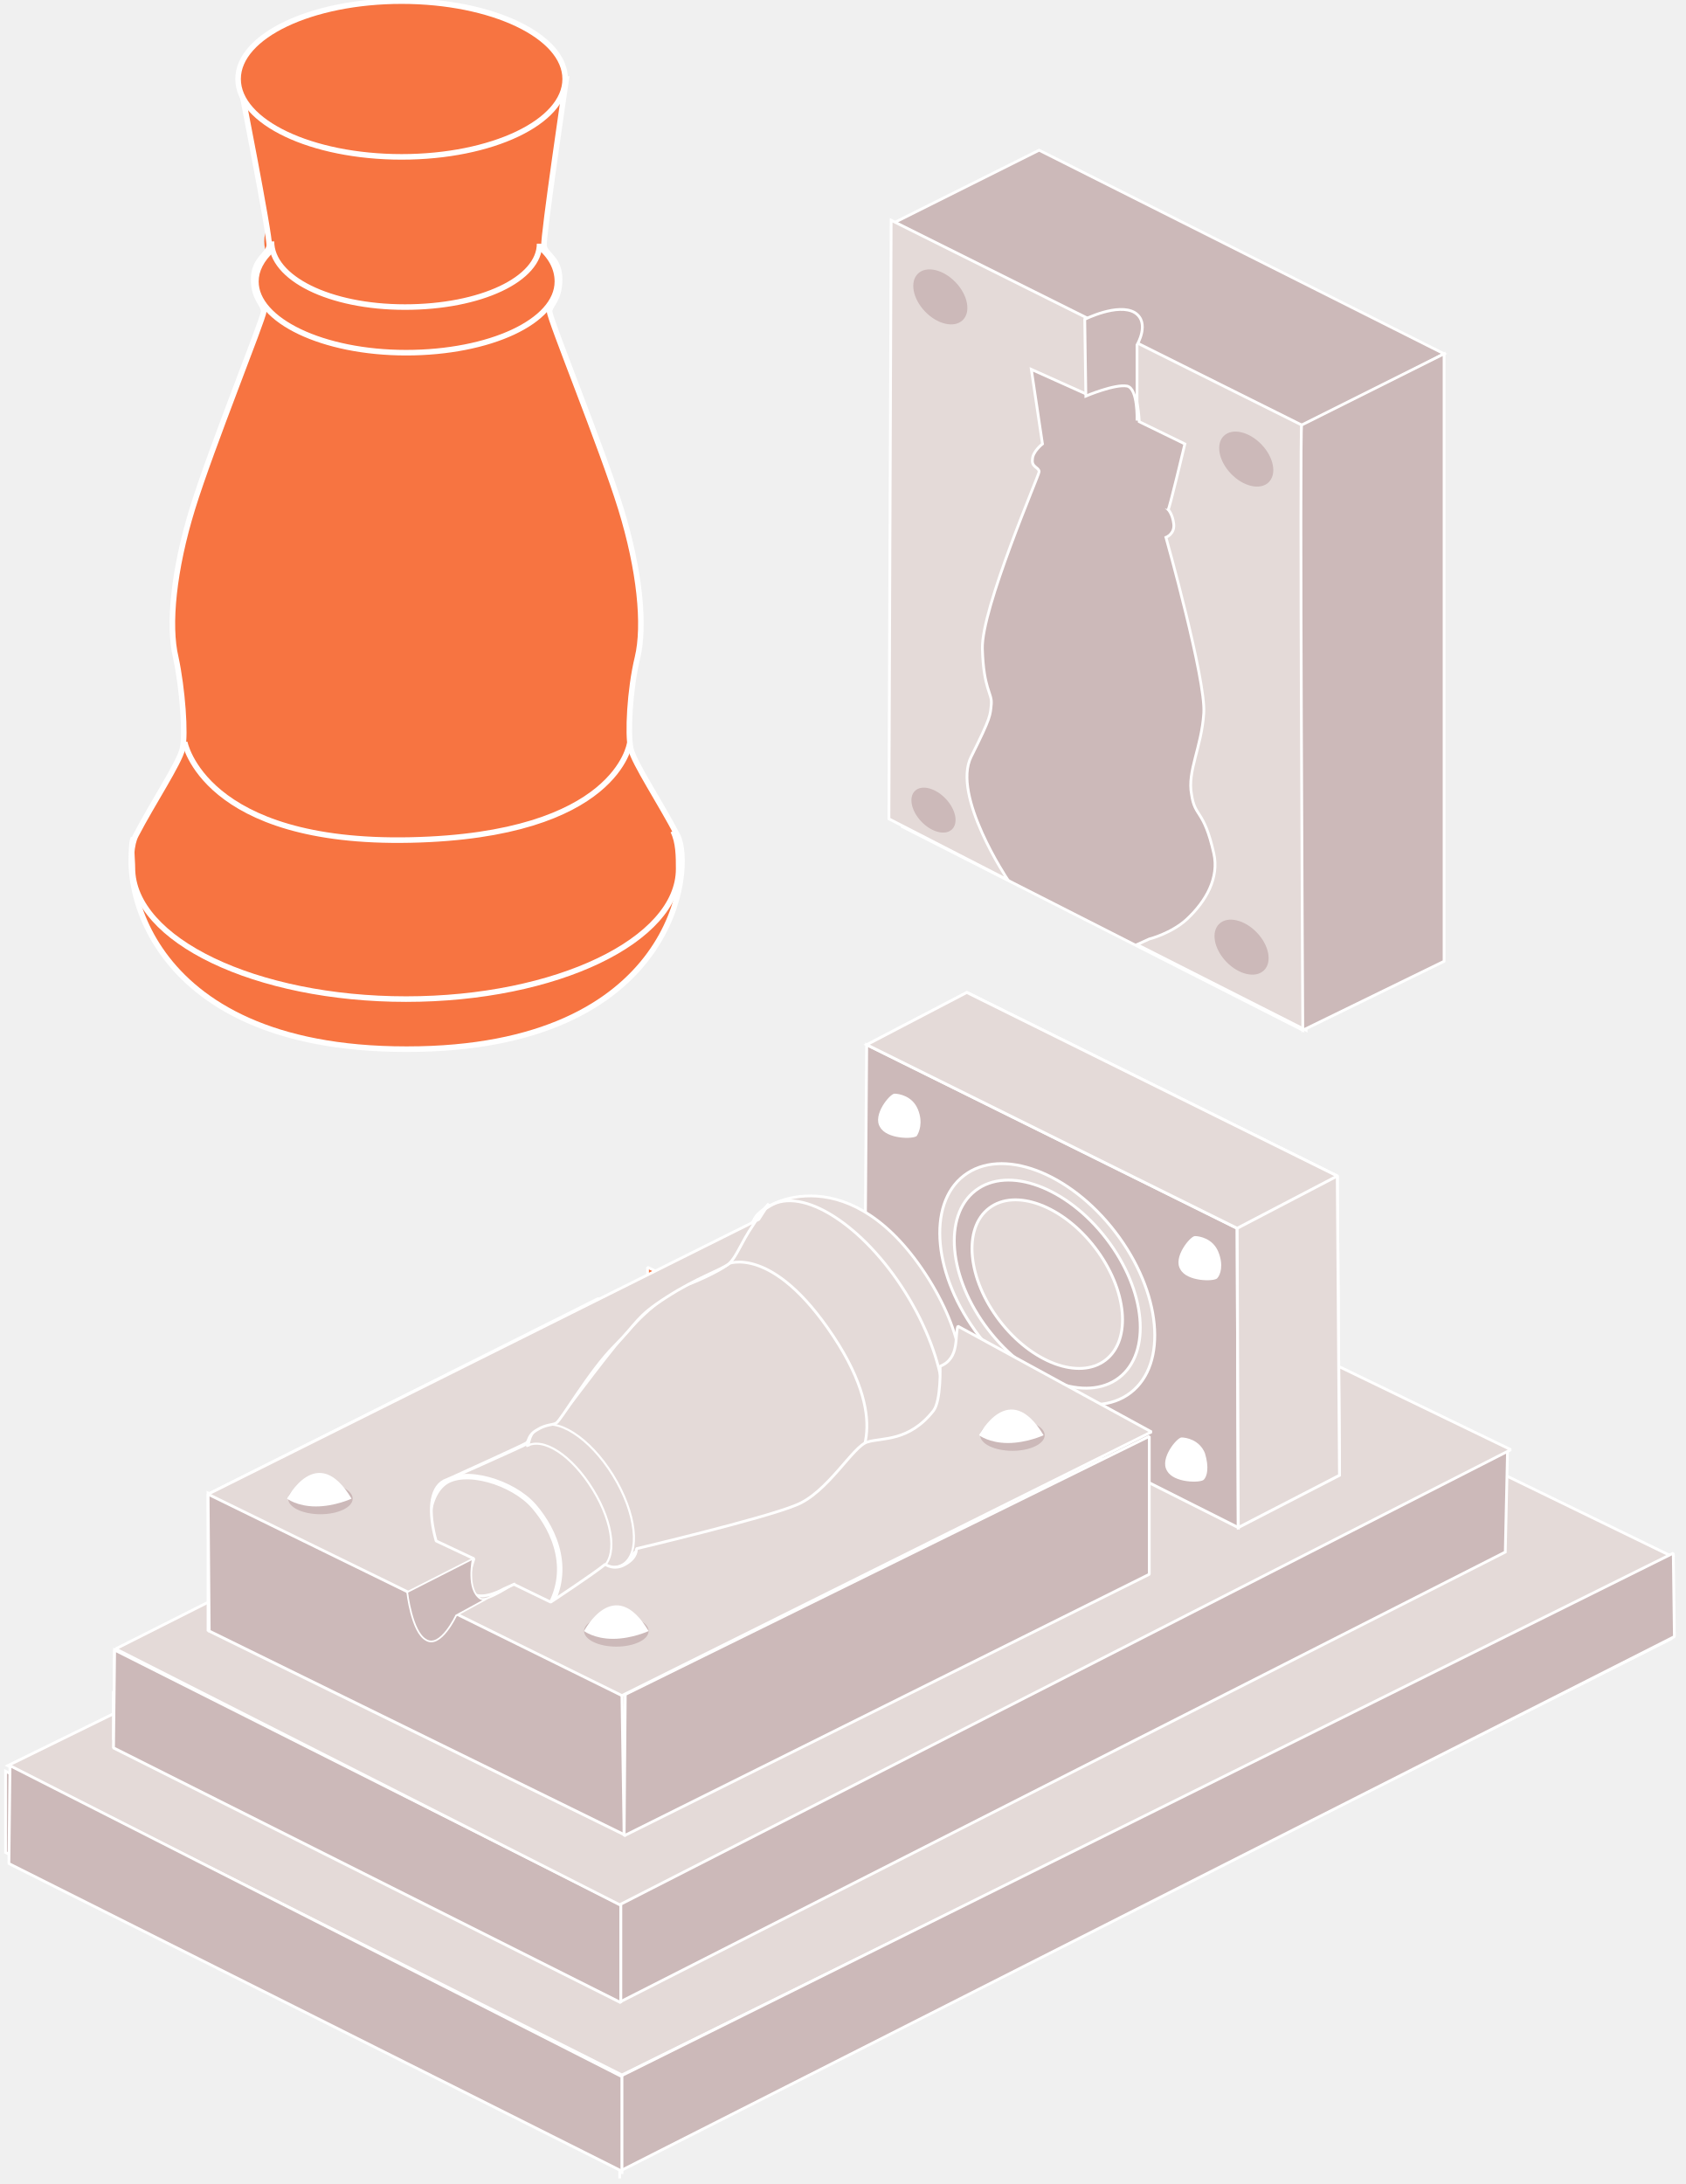
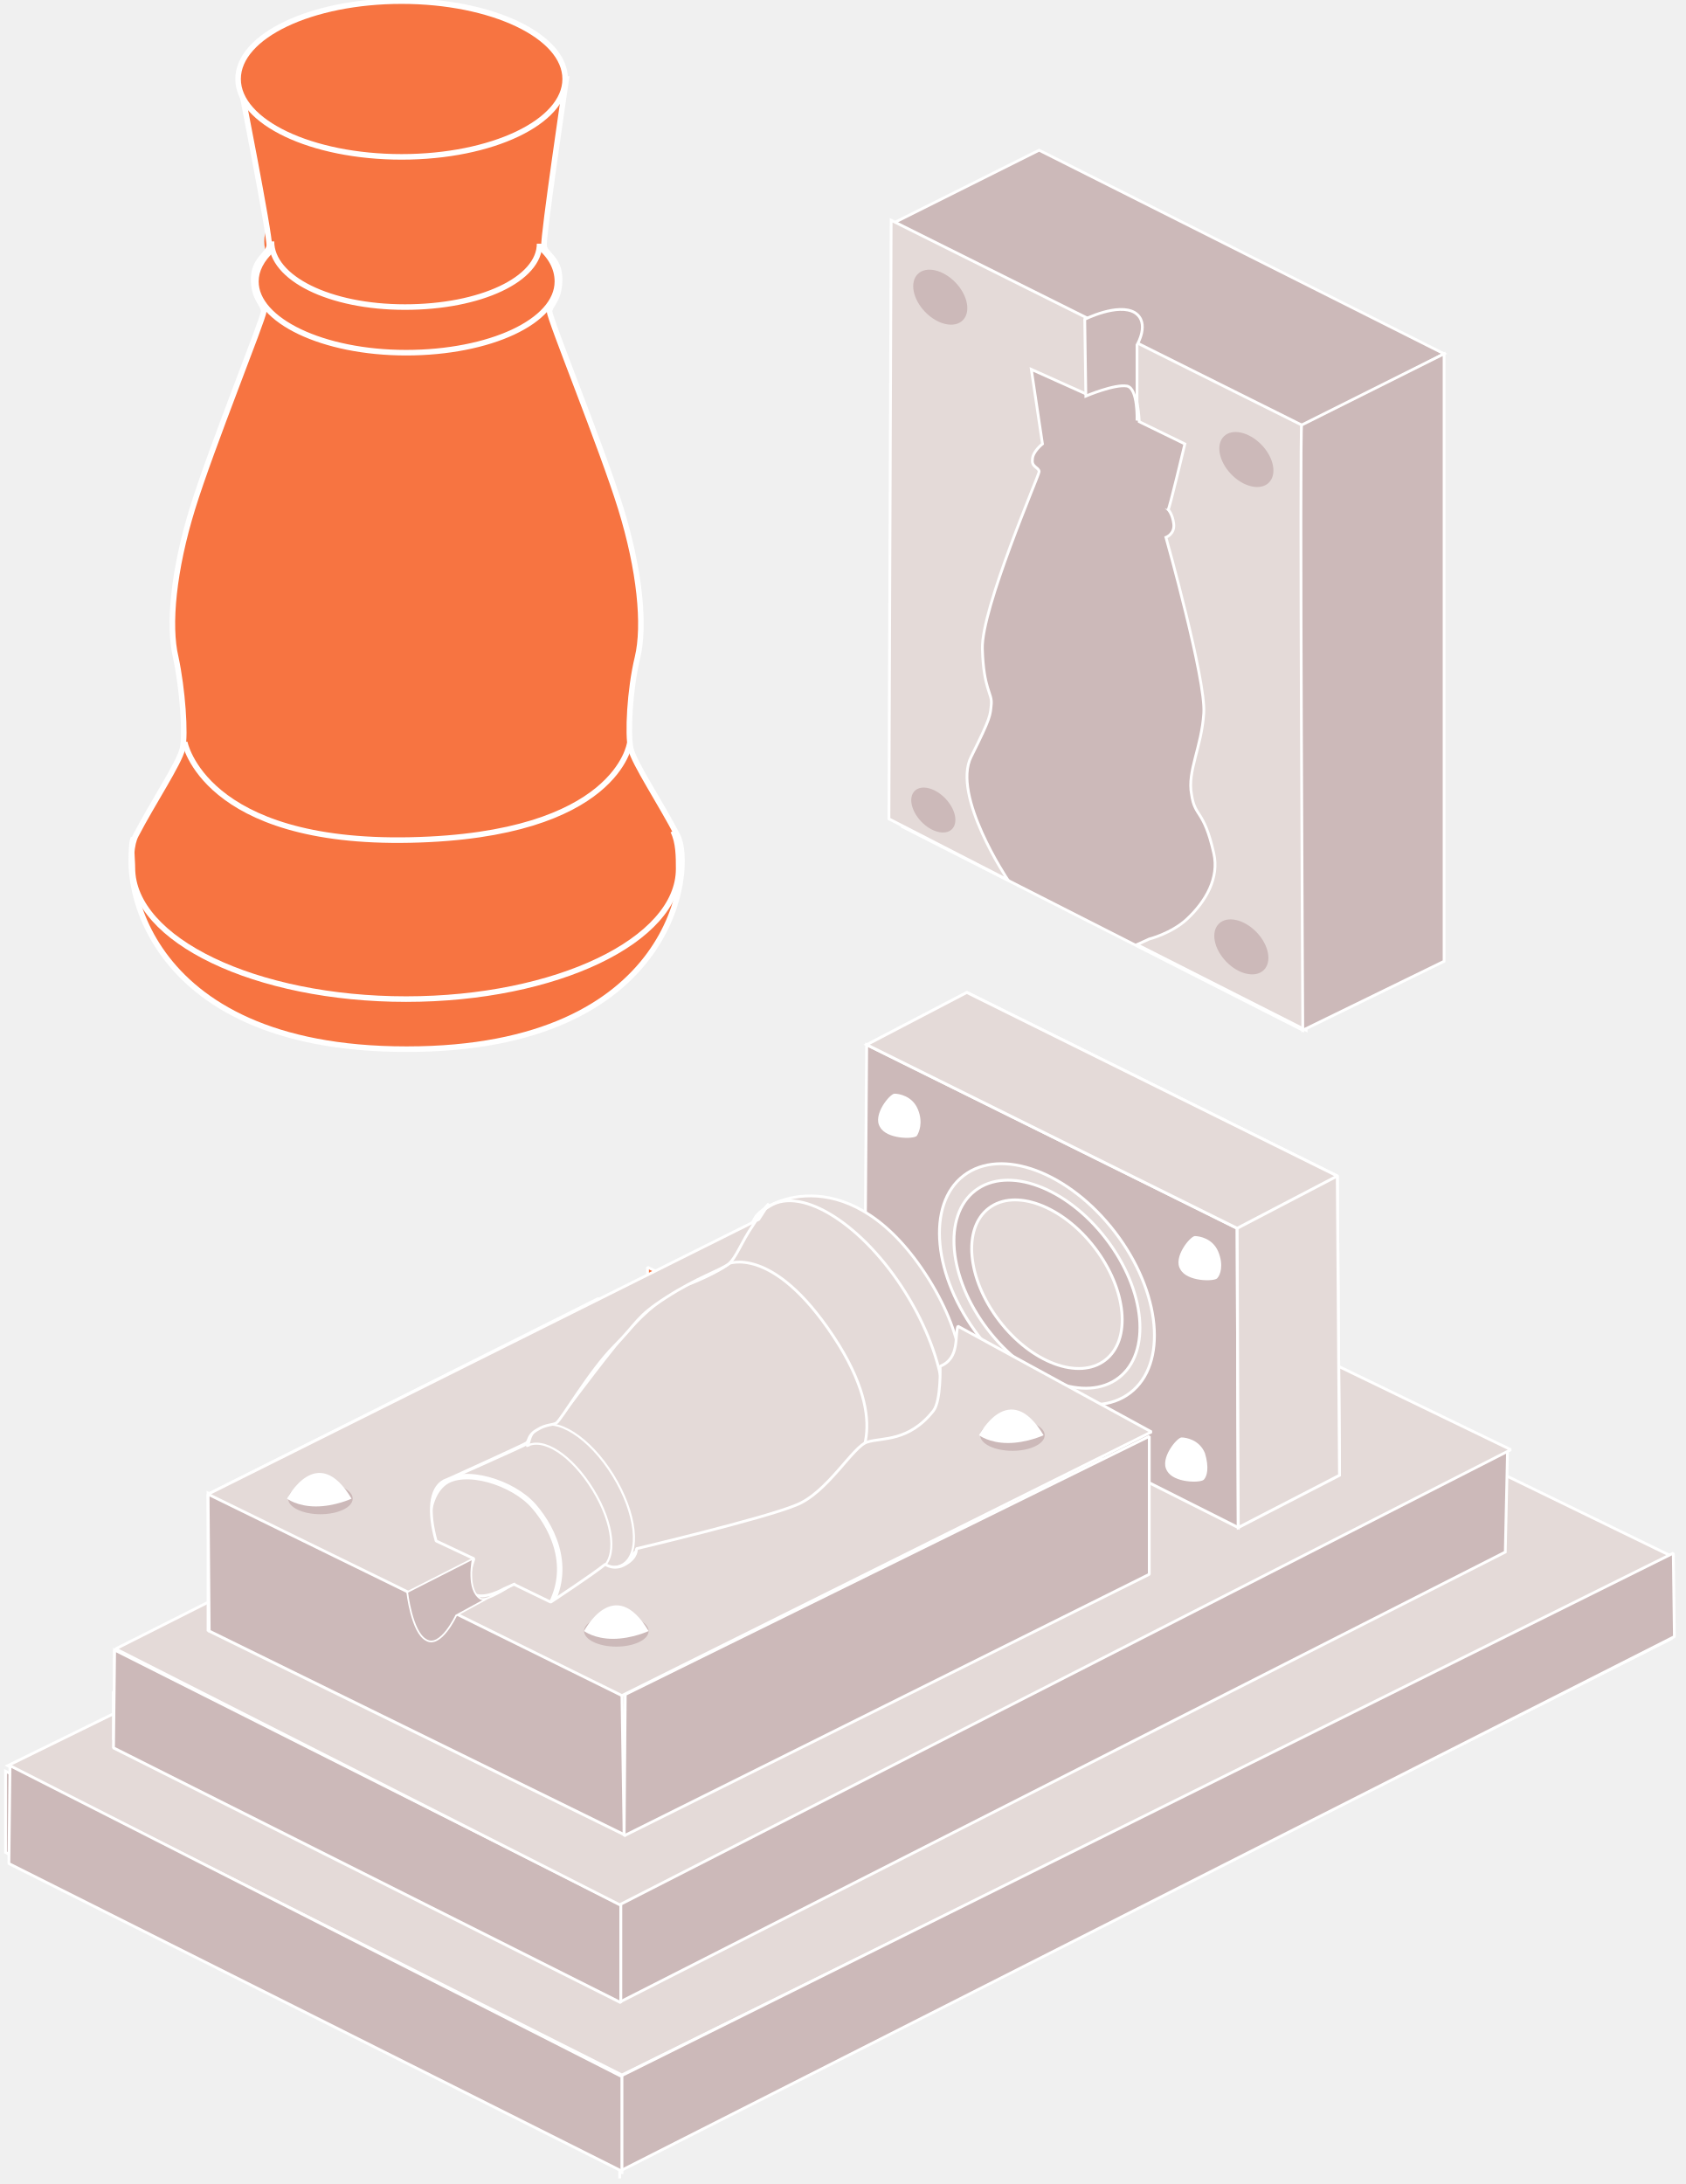
<svg xmlns="http://www.w3.org/2000/svg" version="1.1" id="Layer_1" x="0px" y="0px" viewBox="0 0 151.5 196.3" style="enable-background:new 0 0 151.5 196.3;" xml:space="preserve">
  <style type="text/css">
- 	.st0{fill:#CCB9B9;stroke:#FFFFFF;stroke-width:0.25;stroke-linejoin:bevel;stroke-miterlimit:10;}
+ 	.st0{fill:none;stroke:#FFFFFF;stroke-width:0.25;stroke-linejoin:bevel;stroke-miterlimit:10;}
	.st1{fill:#CCB9B9;stroke:#FFFFFF;stroke-width:0.25;stroke-miterlimit:10;}
	.st2{fill:#CCB9B9;stroke:#FFFFFF;stroke-width:0.258;stroke-miterlimit:10;}
	.st3{fill:#E4DAD8;stroke:#FFFFFF;stroke-width:0.25;stroke-miterlimit:10;}
	.st4{fill:#CCB9B9;stroke:#FFFFFF;stroke-width:0.258;stroke-linejoin:bevel;stroke-miterlimit:10;}
- 	.st5{fill:#E4DAD8;stroke:#FFFFFF;stroke-width:0.25;stroke-linejoin:bevel;stroke-miterlimit:10;}
- 	.st6{fill:#F77441;stroke:#FFFFFF;stroke-width:0.258;stroke-linejoin:bevel;stroke-miterlimit:10;}
- 	.st7{fill:#E4DAD8;stroke:#FFFFFF;stroke-width:0.258;stroke-miterlimit:10;}
- 	.st8{fill:#CCB9B9;}
- 	.st9{fill:#FFFFFF;}
- 	.st10{fill:#F77441;stroke:#FFFFFF;stroke-width:0.25;stroke-linejoin:bevel;stroke-miterlimit:10;}
- 	.st11{fill:none;stroke:#F77441;stroke-width:0.23;stroke-miterlimit:10;}
- 	.st12{fill:none;stroke:#FFFFFF;stroke-width:0.25;stroke-miterlimit:10;}
- 	.st13{fill:#E4DAD8;stroke:#FFFFFF;stroke-width:0.491;stroke-miterlimit:10;}
- 	.st14{fill:none;stroke:#FFFFFF;stroke-width:0.187;stroke-miterlimit:10;}
- 	.st15{fill:#F77441;stroke:#FFFFFF;stroke-width:0.212;stroke-miterlimit:10;}
- 	.st16{fill:none;stroke:#F77441;stroke-width:0.5;stroke-miterlimit:10;}
- 	.st17{fill:#F77441;stroke:#FFFFFF;stroke-width:0.5;stroke-miterlimit:10;}
- 	.st18{fill:none;stroke:#FFFFFF;stroke-width:0.5;stroke-miterlimit:10;}
- 	.st19{fill:#CCB9B9;stroke:#FFFFFF;stroke-width:0.152;stroke-miterlimit:10;}
+ 	.st5{fill:#CCB9B9;stroke:#FFFFFF;stroke-width:0.25;stroke-linejoin:bevel;stroke-miterlimit:10;}
+ 	.st6{fill:#E4DAD8;stroke:#FFFFFF;stroke-width:0.25;stroke-linejoin:bevel;stroke-miterlimit:10;}
+ 	.st7{fill:none;stroke:#FFFFFF;stroke-width:0.258;stroke-miterlimit:10;}
+ 	.st8{fill:#F77441;stroke:#FFFFFF;stroke-width:0.258;stroke-linejoin:bevel;stroke-miterlimit:10;}
+ 	.st9{fill:#E4DAD8;stroke:#FFFFFF;stroke-width:0.258;stroke-miterlimit:10;}
+ 	.st10{fill:none;stroke:#FFFFFF;stroke-width:0.258;stroke-linejoin:bevel;stroke-miterlimit:10;}
+ 	.st11{fill:#E4DAD8;stroke:#FFFFFF;stroke-width:0.258;stroke-miterlimit:10.001;}
+ 	.st12{fill:#CCB9B9;stroke:#FFFFFF;stroke-width:0.258;stroke-miterlimit:10.001;}
+ 	.st13{fill:#CCB9B9;}
+ 	.st14{fill:#FFFFFF;}
+ 	.st15{fill:#F77441;stroke:#FFFFFF;stroke-width:0.25;stroke-linejoin:bevel;stroke-miterlimit:10;}
+ 	.st16{fill:none;stroke:#F77441;stroke-width:0.23;stroke-miterlimit:10;}
+ 	.st17{fill:none;stroke:#FFFFFF;stroke-width:0.25;stroke-miterlimit:10;}
+ 	.st18{fill:#E4DAD8;stroke:#FFFFFF;stroke-width:0.491;stroke-miterlimit:10;}
+ 	.st19{fill:none;stroke:#FFFFFF;stroke-width:0.187;stroke-miterlimit:10;}
+ 	.st20{fill:#F77441;stroke:#FFFFFF;stroke-width:0.212;stroke-miterlimit:10;}
+ 	.st21{fill:none;stroke:#F77441;stroke-width:0.5;stroke-miterlimit:10;}
+ 	.st22{fill:#F77441;stroke:#FFFFFF;stroke-width:0.5;stroke-miterlimit:10;}
+ 	.st23{fill:none;stroke:#FFFFFF;stroke-width:0.5;stroke-miterlimit:10;}
+ 	.st24{fill:#CCB9B9;stroke:#FFFFFF;stroke-width:0.152;stroke-miterlimit:10;}
</style>
  <g>
    <g>
      <line class="st0" x1="55.7" y1="187.1" x2="55.7" y2="195.8" />
    </g>
  </g>
  <g>
    <g>
      <polygon class="st1" points="10.2,156.3 56,179.6 133.7,140.4 133.9,131.4 90.6,111.6 10.2,152.1   " />
      <polygon class="st2" points="10.2,157.1 10.3,148.3 56.1,170.7 55.9,179.5   " />
      <polygon class="st1" points="0.5,159.2 0.5,166.5 56.3,194.6 150.2,147.3 150.1,139.8 56.2,186.6   " />
      <polygon class="st3" points="55.9,186.5 150.3,139.9 94.4,112.7 0.7,158.7   " />
      <polygon class="st1" points="10.2,156.3 55.8,179.9 135.3,139.5 135.5,130.5 90.6,111.6 10.2,152.1   " />
      <polygon class="st4" points="10.2,157.1 10.3,148.3 55.8,171.2 55.8,180   " />
-       <polygon class="st0" points="0.9,158.7 0.8,167.5 55.8,195.1 150.5,147.1 150.4,139.6 55.8,186.6   " />
-       <path class="st5" d="M10.4,148.2c0,0,45.3,23,45.3,23l80.1-40.9l-45.9-22.2L10.4,148.2z" />
-       <line class="st2" x1="55.9" y1="186.5" x2="55.9" y2="195.4" />
+       <polygon class="st5" points="0.9,158.7 0.8,167.5 55.8,195.1 150.5,147.1 150.4,139.6 55.8,186.6   " />
+       <path class="st6" d="M10.4,148.2l45.3,23l80.1-40.9l-45.9-22.2L10.4,148.2z" />
+       <line class="st7" x1="55.9" y1="186.5" x2="55.9" y2="195.4" />
    </g>
    <g>
-       <polygon class="st6" points="120.2,105.7 120.4,132.6 86.8,115.7 86.9,89.2   " />
+       <polygon class="st8" points="120.2,105.7 120.4,132.6 86.8,115.7 86.9,89.2   " />
      <polygon class="st2" points="111.2,110.4 111.3,137.3 77.7,120.4 77.9,93.9   " />
-       <polygon class="st7" points="77.9,93.9 111.2,110.4 111.3,137.3 120.4,132.6 120.2,105.7 86.9,89.2   " />
-       <line class="st6" x1="111.2" y1="110.4" x2="120.2" y2="105.7" />
-       <ellipse transform="matrix(0.7937 -0.6084 0.6084 0.7937 -50.7643 81.077)" class="st7" cx="94.1" cy="115.4" rx="7.7" ry="12.3" />
-       <ellipse transform="matrix(0.7937 -0.6084 0.6084 0.7937 -50.7643 81.077)" class="st2" cx="94.1" cy="115.4" rx="6.7" ry="10.6" />
-       <ellipse transform="matrix(0.7937 -0.6084 0.6084 0.7937 -50.7643 81.077)" class="st7" cx="94.1" cy="115.4" rx="5.4" ry="8.6" />
-       <ellipse transform="matrix(0.8249 -0.5653 0.5653 0.8249 -42.4459 63.5337)" class="st8" cx="81.3" cy="100.3" rx="1.6" ry="2.2" />
-       <path class="st9" d="M82.4,102.1c-0.3,0.3-2.7,0.3-3.3-0.8c-0.7-1.1,0.9-3,1.3-3c0.4,0,1.6,0.2,2.1,1.4S82.6,101.8,82.4,102.1z" />
-       <ellipse transform="matrix(0.8249 -0.5653 0.5653 0.8249 -52.9147 66.5056)" class="st8" cx="80.9" cy="118.7" rx="1.6" ry="2.2" />
-       <path class="st9" d="M81.9,120.5c-0.3,0.3-2.7,0.3-3.3-0.8c-0.7-1.1,0.9-3,1.3-3c0.4,0,1.6,0.2,2.1,1.4    C82.4,119.3,82.2,120.2,81.9,120.5z" />
-       <ellipse transform="matrix(0.8249 -0.5653 0.5653 0.8249 -44.9231 81.0689)" class="st8" cx="108.4" cy="113" rx="1.6" ry="2.2" />
-       <path class="st9" d="M109.4,114.9c-0.3,0.3-2.7,0.3-3.3-0.8c-0.7-1.1,0.9-3,1.3-3c0.4,0,1.6,0.2,2.1,1.4S109.7,114.6,109.4,114.9z    " />
-       <ellipse transform="matrix(0.8249 -0.5653 0.5653 0.8249 -55.4087 83.5489)" class="st8" cx="107.1" cy="131.2" rx="1.6" ry="2.2" />
-       <path class="st9" d="M108.2,133c-0.3,0.3-2.7,0.3-3.3-0.8c-0.7-1.1,0.9-3,1.3-3c0.4,0,1.6,0.2,2.1,1.4    C108.7,131.9,108.5,132.7,108.2,133z" />
+       <polygon class="st9" points="77.9,93.9 111.2,110.4 111.3,137.3 120.4,132.6 120.2,105.7 86.9,89.2   " />
+       <line class="st10" x1="111.2" y1="110.4" x2="120.2" y2="105.7" />
+       <ellipse transform="matrix(0.7937 -0.6084 0.6084 0.7937 -50.7938 81.083)" class="st11" cx="94.1" cy="115.4" rx="7.7" ry="12.3" />
+       <ellipse transform="matrix(0.7937 -0.6084 0.6084 0.7937 -50.7938 81.083)" class="st12" cx="94.1" cy="115.4" rx="6.7" ry="10.6" />
+       <ellipse transform="matrix(0.7937 -0.6084 0.6084 0.7937 -50.7938 81.083)" class="st11" cx="94.1" cy="115.4" rx="5.4" ry="8.6" />
+       <ellipse transform="matrix(0.8249 -0.5653 0.5653 0.8249 -42.4662 63.5342)" class="st13" cx="81.3" cy="100.3" rx="1.6" ry="2.2" />
+       <path class="st14" d="M82.4,102.1c-0.3,0.3-2.7,0.3-3.3-0.8c-0.7-1.1,0.9-3,1.3-3s1.6,0.2,2.1,1.4S82.6,101.8,82.4,102.1z" />
+       <ellipse transform="matrix(0.8249 -0.5653 0.5653 0.8249 -52.9237 66.5275)" class="st13" cx="80.9" cy="118.7" rx="1.6" ry="2.2" />
+       <path class="st14" d="M81.9,120.5c-0.3,0.3-2.7,0.3-3.3-0.8c-0.7-1.1,0.9-3,1.3-3s1.6,0.2,2.1,1.4    C82.4,119.3,82.2,120.2,81.9,120.5z" />
+       <ellipse transform="matrix(0.8249 -0.5653 0.5653 0.8249 -44.9029 81.0518)" class="st13" cx="108.4" cy="113" rx="1.6" ry="2.2" />
+       <path class="st14" d="M109.4,114.9c-0.3,0.3-2.7,0.3-3.3-0.8c-0.7-1.1,0.9-3,1.3-3s1.6,0.2,2.1,1.4S109.7,114.6,109.4,114.9z" />
+       <ellipse transform="matrix(0.8249 -0.5653 0.5653 0.8249 -55.4294 83.526)" class="st13" cx="107.1" cy="131.2" rx="1.6" ry="2.2" />
+       <path class="st14" d="M108.2,133c-0.3,0.3-2.7,0.3-3.3-0.8c-0.7-1.1,0.9-3,1.3-3s1.6,0.2,2.1,1.4    C108.7,131.9,108.5,132.7,108.2,133z" />
    </g>
-     <polygon class="st10" points="58.3,126.9 91.9,143.8 91.9,130 58.2,113.9  " />
-     <polygon class="st10" points="18.7,146.6 53.7,129.9 53.8,116.7 18.7,134.3  " />
+     <polygon class="st15" points="58.3,126.9 91.9,143.8 91.9,130 58.2,113.9  " />
+     <polygon class="st15" points="18.7,146.6 53.7,129.9 53.8,116.7 18.7,134.3  " />
    <g>
-       <ellipse transform="matrix(0.8484 -0.5294 0.5294 0.8484 -64.0557 47.3673)" class="st11" cx="50.7" cy="135.5" rx="3.1" ry="6.6" />
-       <path class="st3" d="M40,133.1c0,0,7-3.1,7.3-3.3c0.3-0.3,0.1-0.9,1-1.5c0.8-0.5,1.3-0.2,1.6-0.4c0.3-0.2,4.2-5.6,6.2-7.9    c2-2.3,4.2-4,5.6-4.5s3.4-1.5,3.9-2s1.4-2.6,2.3-4.1c0.9-1.5,8.7-5.4,15.6,5.6l0,0c6.8,11-0.1,16.3-1.9,16.4c-1.8,0.2-4,0-4.7,0.3    s-2.4,1.5-3.5,2.6c-1.1,1.1-3.5,2.3-6.5,3.1c-3,0.8-9.5,1.9-9.8,2.1s-0.2,0.7-1.1,1.2c-0.8,0.5-1.4,0-1.7,0.2    c-0.4,0.2-6,5.5-6,5.5L40,133.1z" />
-       <path class="st12" d="M67.8,109.6c0.3-0.5,0.9-0.9,1.4-1.2c2.9-1.8,8.4,1.7,12.2,7.8c3.8,6.1,4.6,12.6,1.7,14.4    c-0.3,0.2-0.8,0.6-1.2,0.7" />
-       <path class="st13" d="M39.9,133.3c1.8-1.4,6.2-0.1,8.1,2.1s3.5,5.9,1.1,9.5s-6.7-0.2-9-3.1C37.9,138.8,38.1,134.7,39.9,133.3z" />
-       <path class="st14" d="M47.3,130c1.5-0.9,4.1,0.8,6,3.9c1.9,3.1,2.2,6.2,0.7,7.1" />
-       <path class="st14" d="M47.5,130c0.1-0.8,0.4-1.4,0.9-1.7c1.6-1,4.6,0.9,6.7,4.3c2.1,3.4,2.5,7,0.9,8c-0.5,0.3-1.1,0.3-1.7,0.2" />
-       <path class="st12" d="M76.7,131.8c0,0,3.7-3.4-1.8-11.7s-9.5-6.5-9.5-6.5" />
+       <ellipse transform="matrix(0.8484 -0.5294 0.5294 0.8484 -64.0381 47.3779)" class="st16" cx="50.7" cy="135.5" rx="3.1" ry="6.6" />
+       <path class="st3" d="M40,133.1c0,0,7-3.1,7.3-3.3c0.3-0.3,0.1-0.9,1-1.5c0.8-0.5,1.3-0.2,1.6-0.4c0.3-0.2,4.2-5.6,6.2-7.9    s4.2-4,5.6-4.5s3.4-1.5,3.9-2s1.4-2.6,2.3-4.1s8.7-5.4,15.6,5.6l0,0c6.8,11-0.1,16.3-1.9,16.4c-1.8,0.2-4,0-4.7,0.3    s-2.4,1.5-3.5,2.6s-3.5,2.3-6.5,3.1s-9.5,1.9-9.8,2.1s-0.2,0.7-1.1,1.2c-0.8,0.5-1.4,0-1.7,0.2c-0.4,0.2-6,5.5-6,5.5L40,133.1z" />
+       <path class="st17" d="M67.8,109.6c0.3-0.5,0.9-0.9,1.4-1.2c2.9-1.8,8.4,1.7,12.2,7.8c3.8,6.1,4.6,12.6,1.7,14.4    c-0.3,0.2-0.8,0.6-1.2,0.7" />
+       <path class="st18" d="M39.9,133.3c1.8-1.4,6.2-0.1,8.1,2.1s3.5,5.9,1.1,9.5s-6.7-0.2-9-3.1C37.9,138.8,38.1,134.7,39.9,133.3z" />
+       <path class="st19" d="M47.3,130c1.5-0.9,4.1,0.8,6,3.9c1.9,3.1,2.2,6.2,0.7,7.1" />
+       <path class="st19" d="M47.5,130c0.1-0.8,0.4-1.4,0.9-1.7c1.6-1,4.6,0.9,6.7,4.3c2.1,3.4,2.5,7,0.9,8c-0.5,0.3-1.1,0.3-1.7,0.2" />
+       <path class="st17" d="M76.7,131.8c0,0,3.7-3.4-1.8-11.7s-9.5-6.5-9.5-6.5" />
    </g>
    <g>
-       <path class="st15" d="M54.5,142.8" />
-       <path class="st15" d="M65.5,128.5" />
+       <path class="st20" d="M54.5,142.8" />
+       <path class="st20" d="M65.5,128.5" />
    </g>
    <g>
-       <path class="st15" d="M54,141.6" />
-       <path class="st15" d="M65,127.3" />
+       <path class="st20" d="M54,141.6" />
+       <path class="st20" d="M65,127.3" />
    </g>
    <g>
-       <ellipse class="st16" cx="36.4" cy="21.7" rx="12.4" ry="5.9" />
-       <path class="st17" d="M50.9,7.1c0,0-2.1,14.2-2,15c0.1,0.8,1.4,1.1,1.4,3c0,1.9-0.9,2.3-0.9,2.9c0,0.7,4.7,12.2,6.4,17.7    s2.2,10.5,1.5,13.4c-0.7,2.9-0.9,6.9-0.6,8.2c0.3,1.3,2.7,4.9,4.2,7.8s-0.1,19.2-24.3,19.2h-0.1c-24.2,0-25.8-16.3-24.3-19.2    s3.9-6.5,4.2-7.8s0-5.4-0.6-8.2c-0.7-2.9-0.2-7.9,1.5-13.4s6.4-17.1,6.4-17.7c0-0.7-0.9-1.1-0.9-2.9s1.3-2.2,1.4-3    c0.1-0.8-2.7-15-2.7-15H50.9z" />
-       <path class="st18" d="M60.5,74.7c0.5,1,0.5,2.3,0.5,3.4c0,6.4-11,11.7-24.5,11.7S11.9,84.5,11.9,78c0-0.8-0.2-2,0.1-2.7" />
-       <ellipse class="st17" cx="36.1" cy="7.1" rx="14.7" ry="7" />
-       <path class="st18" d="M48.5,21.9c0,3.2-5.3,5.7-12.1,5.7s-12-2.6-12-5.9" />
-       <path class="st18" d="M48.4,22.1c1.1,0.9,1.7,2,1.7,3.2c0,3.6-6.1,6.4-13.6,6.4S23,28.8,23,25.3c0-1,0.5-2,1.5-2.9" />
-       <path class="st18" d="M16.6,66.7c0,0,1.7,9.2,20.3,8.8s19.7-8.7,19.7-8.7" />
+       <ellipse class="st21" cx="36.4" cy="21.7" rx="12.4" ry="5.9" />
+       <path class="st22" d="M50.9,7.1c0,0-2.1,14.2-2,15c0.1,0.8,1.4,1.1,1.4,3s-0.9,2.3-0.9,2.9c0,0.7,4.7,12.2,6.4,17.7    s2.2,10.5,1.5,13.4c-0.7,2.9-0.9,6.9-0.6,8.2c0.3,1.3,2.7,4.9,4.2,7.8s-0.1,19.2-24.3,19.2h-0.1c-24.2,0-25.8-16.3-24.3-19.2    s3.9-6.5,4.2-7.8s0-5.4-0.6-8.2c-0.7-2.9-0.2-7.9,1.5-13.4s6.4-17.1,6.4-17.7c0-0.7-0.9-1.1-0.9-2.9s1.3-2.2,1.4-3s-2.7-15-2.7-15    S50.9,7.1,50.9,7.1z" />
+       <path class="st23" d="M60.5,74.7c0.5,1,0.5,2.3,0.5,3.4c0,6.4-11,11.7-24.5,11.7S11.9,84.5,11.9,78c0-0.8-0.2-2,0.1-2.7" />
+       <ellipse class="st22" cx="36.1" cy="7.1" rx="14.7" ry="7" />
+       <path class="st23" d="M48.5,21.9c0,3.2-5.3,5.7-12.1,5.7s-12-2.6-12-5.9" />
+       <path class="st23" d="M48.4,22.1c1.1,0.9,1.7,2,1.7,3.2c0,3.6-6.1,6.4-13.6,6.4S23,28.8,23,25.3c0-1,0.5-2,1.5-2.9" />
+       <path class="st23" d="M16.6,66.7c0,0,1.7,9.2,20.3,8.8s19.7-8.7,19.7-8.7" />
    </g>
    <polygon class="st2" points="18.8,146.6 56.1,164.9 55.9,152 18.7,134.2  " />
-     <polygon class="st0" points="56.1,165 103.3,141.5 103.3,129.1 56.2,152.3  " />
+     <polygon class="st5" points="56.1,165 103.3,141.5 103.3,129.1 56.2,152.3  " />
    <g>
-       <path class="st5" d="M37.3,143.4l-18.6-9.1l49.5-24.7l0.9-1.4c0,0-0.4,0.3-1.4,1.9c-1.1,1.6-1.5,2.9-2.2,3.5    c-0.8,0.6-2.8,1.2-5.6,3s-2.5,2.2-4.7,4.4c-2.2,2.2-4.8,6.7-5.2,6.9c-0.3,0.2-0.9,0.1-1.7,0.6c-0.9,0.5-0.7,1-1,1.2    c-0.3,0.2-6.7,3.1-6.7,3.1l-0.7,0.3c-1.3,0.7-1.4,2.9-0.7,5.4l3.4,1.6c0,0-1,2.7,0,3.2c1,0.5,2.7-0.5,2.7-0.5l0.9-0.4l3.3,1.6    c0,0,3.8-2.5,4.9-3.4c0,0,0.8,0.6,1.8,0c1.1-0.6,1-1.4,1-1.4s11.4-2.7,14.3-3.9c2.9-1.1,5.2-5.4,6.5-5.7c1.3-0.4,3.7,0,5.9-2.8    c0.7-0.9,0.6-4,0.6-4c1.8-0.7,1.3-2.8,1.6-3.6l17.4,9.5l-47.6,23.7l-14.6-7.2l-2.4-1.3c0,0,0.8,1.8-0.7,1    C36.7,144.3,37.3,143.4,37.3,143.4z" />
+       <path class="st6" d="M37.3,143.4l-18.6-9.1l49.5-24.7l0.9-1.4c0,0-0.4,0.3-1.4,1.9c-1.1,1.6-1.5,2.9-2.2,3.5    c-0.8,0.6-2.8,1.2-5.6,3s-2.5,2.2-4.7,4.4c-2.2,2.2-4.8,6.7-5.2,6.9c-0.3,0.2-0.9,0.1-1.7,0.6c-0.9,0.5-0.7,1-1,1.2    s-6.7,3.1-6.7,3.1l-0.7,0.3c-1.3,0.7-1.4,2.9-0.7,5.4l3.4,1.6c0,0-1,2.7,0,3.2s2.7-0.5,2.7-0.5l0.9-0.4l3.3,1.6    c0,0,3.8-2.5,4.9-3.4c0,0,0.8,0.6,1.8,0c1.1-0.6,1-1.4,1-1.4s11.4-2.7,14.3-3.9c2.9-1.1,5.2-5.4,6.5-5.7c1.3-0.4,3.7,0,5.9-2.8    c0.7-0.9,0.6-4,0.6-4c1.8-0.7,1.3-2.8,1.6-3.6l17.4,9.5l-47.6,23.7l-14.6-7.2l-2.4-1.3c0,0,0.8,1.8-0.7,1    C36.7,144.3,37.3,143.4,37.3,143.4z" />
    </g>
-     <path class="st19" d="M41,145.2c0,0-1.4,3-2.7,2.2c-1.3-0.7-1.7-4.3-1.7-4.3l5.9-3c0,0-0.6,2.8,0.7,3.6c0.6,0.3,3.1-1.4,3.1-1.4   L41,145.2z" />
+     <path class="st24" d="M41,145.2c0,0-1.4,3-2.7,2.2c-1.3-0.7-1.7-4.3-1.7-4.3l5.9-3c0,0-0.6,2.8,0.7,3.6c0.6,0.3,3.1-1.4,3.1-1.4   L41,145.2z" />
    <g>
-       <ellipse class="st8" cx="55.4" cy="146.6" rx="2.9" ry="1.4" />
-       <path class="st9" d="M52.5,146.6c0,0,2.7-5.2,5.8,0c0,0-1.5,0.7-3.2,0.7S52.5,146.6,52.5,146.6z" />
+       <ellipse class="st13" cx="55.4" cy="146.6" rx="2.9" ry="1.4" />
+       <path class="st14" d="M52.5,146.6c0,0,2.7-5.2,5.8,0c0,0-1.5,0.7-3.2,0.7S52.5,146.6,52.5,146.6z" />
    </g>
    <g>
-       <ellipse class="st8" cx="28.8" cy="134.7" rx="2.9" ry="1.4" />
-       <path class="st9" d="M25.8,134.7c0,0,2.7-5.2,5.8,0c0,0-1.5,0.7-3.2,0.7C26.7,135.4,25.8,134.7,25.8,134.7z" />
+       <ellipse class="st13" cx="28.8" cy="134.7" rx="2.9" ry="1.4" />
+       <path class="st14" d="M25.8,134.7c0,0,2.7-5.2,5.8,0c0,0-1.5,0.7-3.2,0.7C26.7,135.4,25.8,134.7,25.8,134.7z" />
    </g>
    <g>
-       <ellipse class="st8" cx="91" cy="129" rx="2.9" ry="1.4" />
-       <path class="st9" d="M88,129c0,0,2.7-5.2,5.8,0c0,0-1.5,0.7-3.2,0.7C88.9,129.7,88,129,88,129z" />
+       <ellipse class="st13" cx="91" cy="129" rx="2.9" ry="1.4" />
+       <path class="st14" d="M88,129c0,0,2.7-5.2,5.8,0c0,0-1.5,0.7-3.2,0.7C88.9,129.7,88,129,88,129z" />
    </g>
    <g>
      <polygon class="st1" points="81.1,74.3 117.1,92.6 117,38.2 83.3,21.8   " />
      <g>
        <path class="st1" d="M93.4,13.5l36.4,18.3l-12.5,6.5c-0.5,1-36.9-18.3-36.9-18.3L93.4,13.5z" />
        <g>
          <path class="st3" d="M80.1,19.8l-0.2,53.8l10.7,5.5c0,0-5.1-7.6-3.3-11.1c1.8-3.6,1.7-3.7,1.8-4.7c0.1-1-0.7-1.3-0.8-5      c-0.1-3.6,5.1-15.6,5.1-15.9c0-0.4-0.7-0.4-0.6-1.1c0-0.7,0.9-1.4,0.9-1.4l-1-6.7l4.9,2.2c0,0,2.9-1.4,3.8-0.9s1,3.4,1,3.4      l4.1,2c0,0-1.4,5.9-1.5,5.9c0,0,0.4,0.4,0.5,1.3s-0.7,1.2-0.7,1.2s3.6,12.8,3.4,15.8c-0.2,3.1-1.5,5.2-1.1,7.3      c0.3,2.1,1.1,1.3,2,5.3c0.5,2.2-0.7,4.3-2.4,5.9c-1.4,1.3-3.4,1.8-3.4,1.8l-1.1,0.5l15.2,7.7L117,38.2L80.1,19.8z" />
        </g>
        <g>
          <g>
-             <ellipse transform="matrix(0.7214 -0.6925 0.6925 0.7214 5.0714 65.9404)" class="st8" cx="84.5" cy="26.7" rx="1.9" ry="2.9" />
+             <ellipse transform="matrix(0.7214 -0.6925 0.6925 0.7214 5.0664 65.9648)" class="st13" cx="84.5" cy="26.7" rx="1.9" ry="2.9" />
          </g>
          <g>
-             <ellipse transform="matrix(0.7214 -0.6925 0.6925 0.7214 5.0714 65.9404)" class="st8" cx="84.5" cy="26.7" rx="1.6" ry="2.4" />
+             <ellipse transform="matrix(0.7214 -0.6925 0.6925 0.7214 5.0664 65.9648)" class="st13" cx="84.5" cy="26.7" rx="1.6" ry="2.4" />
          </g>
        </g>
        <g>
          <g>
-             <ellipse transform="matrix(0.7214 -0.6925 0.6925 0.7214 -27.0342 78.3972)" class="st8" cx="83.9" cy="72.8" rx="1.5" ry="2.4" />
+             <ellipse transform="matrix(0.7214 -0.6925 0.6925 0.7214 -27.0494 78.3905)" class="st13" cx="83.9" cy="72.8" rx="1.5" ry="2.4" />
          </g>
          <g>
-             <ellipse transform="matrix(0.7214 -0.6925 0.6925 0.7214 -27.0342 78.3972)" class="st8" cx="83.9" cy="72.8" rx="1.3" ry="2" />
+             <ellipse transform="matrix(0.7214 -0.6925 0.6925 0.7214 -27.0494 78.3905)" class="st13" cx="83.9" cy="72.8" rx="1.3" ry="2" />
          </g>
        </g>
        <g>
          <g>
-             <ellipse transform="matrix(0.7214 -0.6925 0.6925 0.7214 2.6193 89.0302)" class="st8" cx="112" cy="41.3" rx="1.9" ry="2.9" />
+             <ellipse transform="matrix(0.7214 -0.6925 0.6925 0.7214 2.631 89.0681)" class="st13" cx="112" cy="41.3" rx="1.9" ry="2.9" />
          </g>
          <g>
-             <ellipse transform="matrix(0.7214 -0.6925 0.6925 0.7214 2.6193 89.0302)" class="st8" cx="112" cy="41.3" rx="1.6" ry="2.4" />
+             <ellipse transform="matrix(0.7214 -0.6925 0.6925 0.7214 2.631 89.0681)" class="st13" cx="112" cy="41.3" rx="1.6" ry="2.4" />
          </g>
        </g>
        <g>
          <g>
-             <ellipse transform="matrix(0.7214 -0.6925 0.6925 0.7214 -27.8436 101.022)" class="st8" cx="111.6" cy="85.1" rx="1.9" ry="2.9" />
+             <ellipse transform="matrix(0.7214 -0.6925 0.6925 0.7214 -27.8637 100.998)" class="st13" cx="111.6" cy="85.1" rx="1.9" ry="2.9" />
          </g>
          <g>
-             <ellipse transform="matrix(0.7214 -0.6925 0.6925 0.7214 -27.8436 101.022)" class="st8" cx="111.6" cy="85.1" rx="1.6" ry="2.4" />
+             <ellipse transform="matrix(0.7214 -0.6925 0.6925 0.7214 -27.8637 100.998)" class="st13" cx="111.6" cy="85.1" rx="1.6" ry="2.4" />
          </g>
        </g>
        <path class="st1" d="M129.8,31.8v54.6l-12.7,6.2c0,0-0.3-54.4-0.1-54.4L129.8,31.8z" />
-         <path class="st1" d="M97.6,35.6l-0.1-6.9c0,0,3-1.5,4.5-0.6c1.4,0.9,0.2,2.9,0.2,2.9l0,6.8c0,0,0.1-2.9-0.9-3.1     C100.2,34.5,97.6,35.6,97.6,35.6z" />
+         <path class="st1" d="M97.6,35.6l-0.1-6.9c0,0,3-1.5,4.5-0.6c1.4,0.9,0.2,2.9,0.2,2.9v6.8c0,0,0.1-2.9-0.9-3.1     C100.2,34.5,97.6,35.6,97.6,35.6z" />
      </g>
    </g>
  </g>
</svg>
